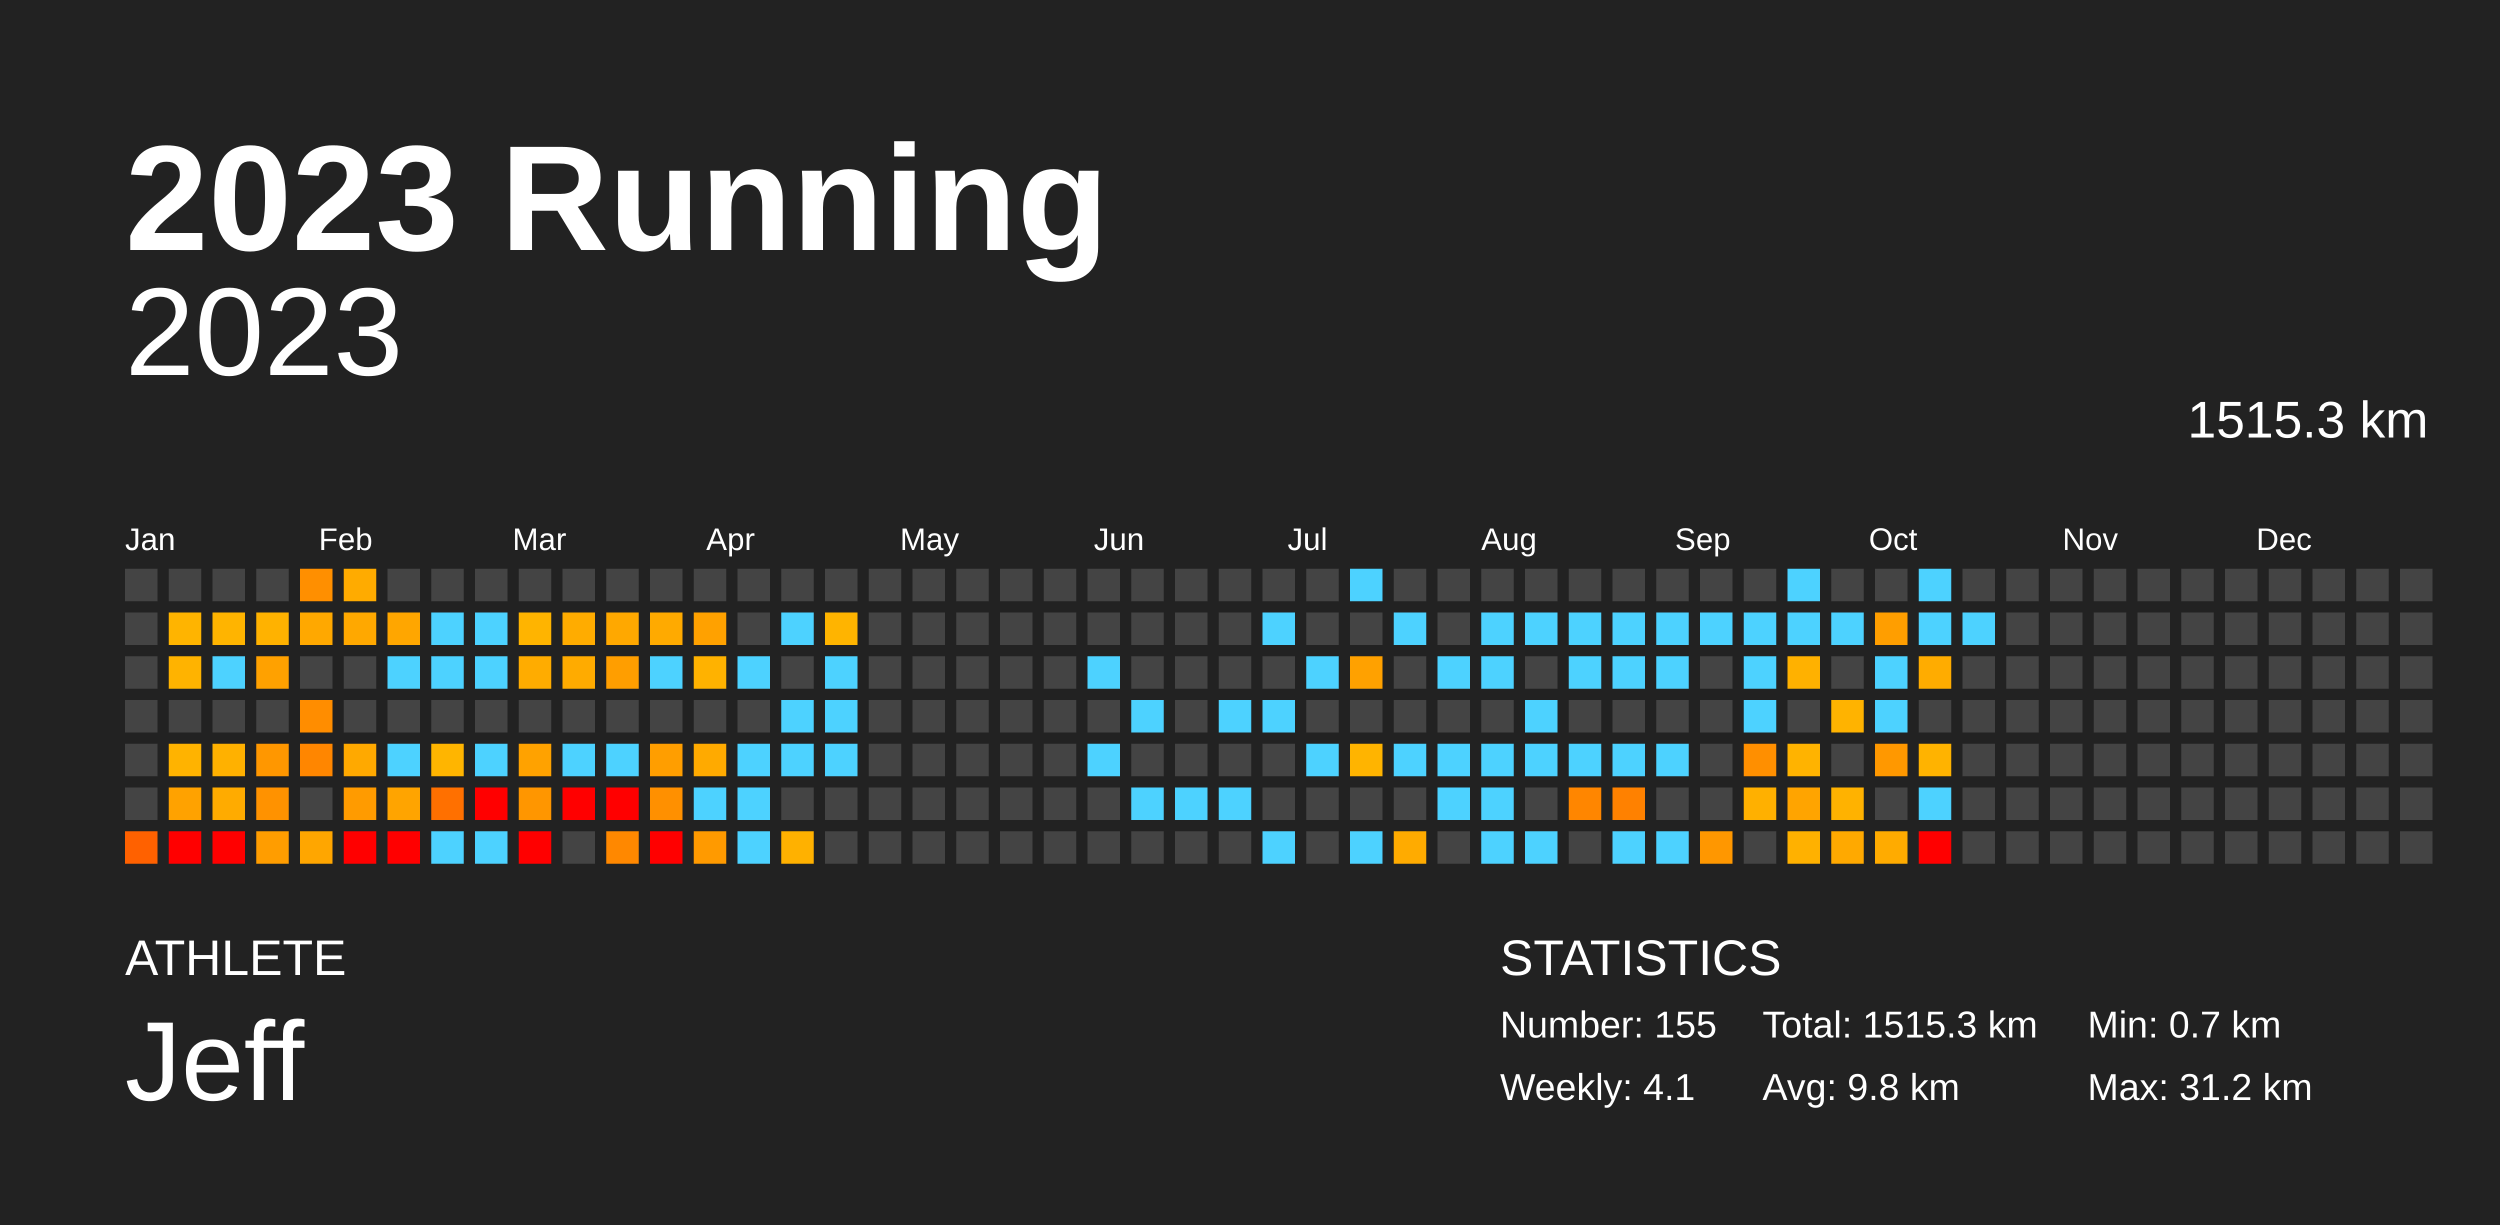
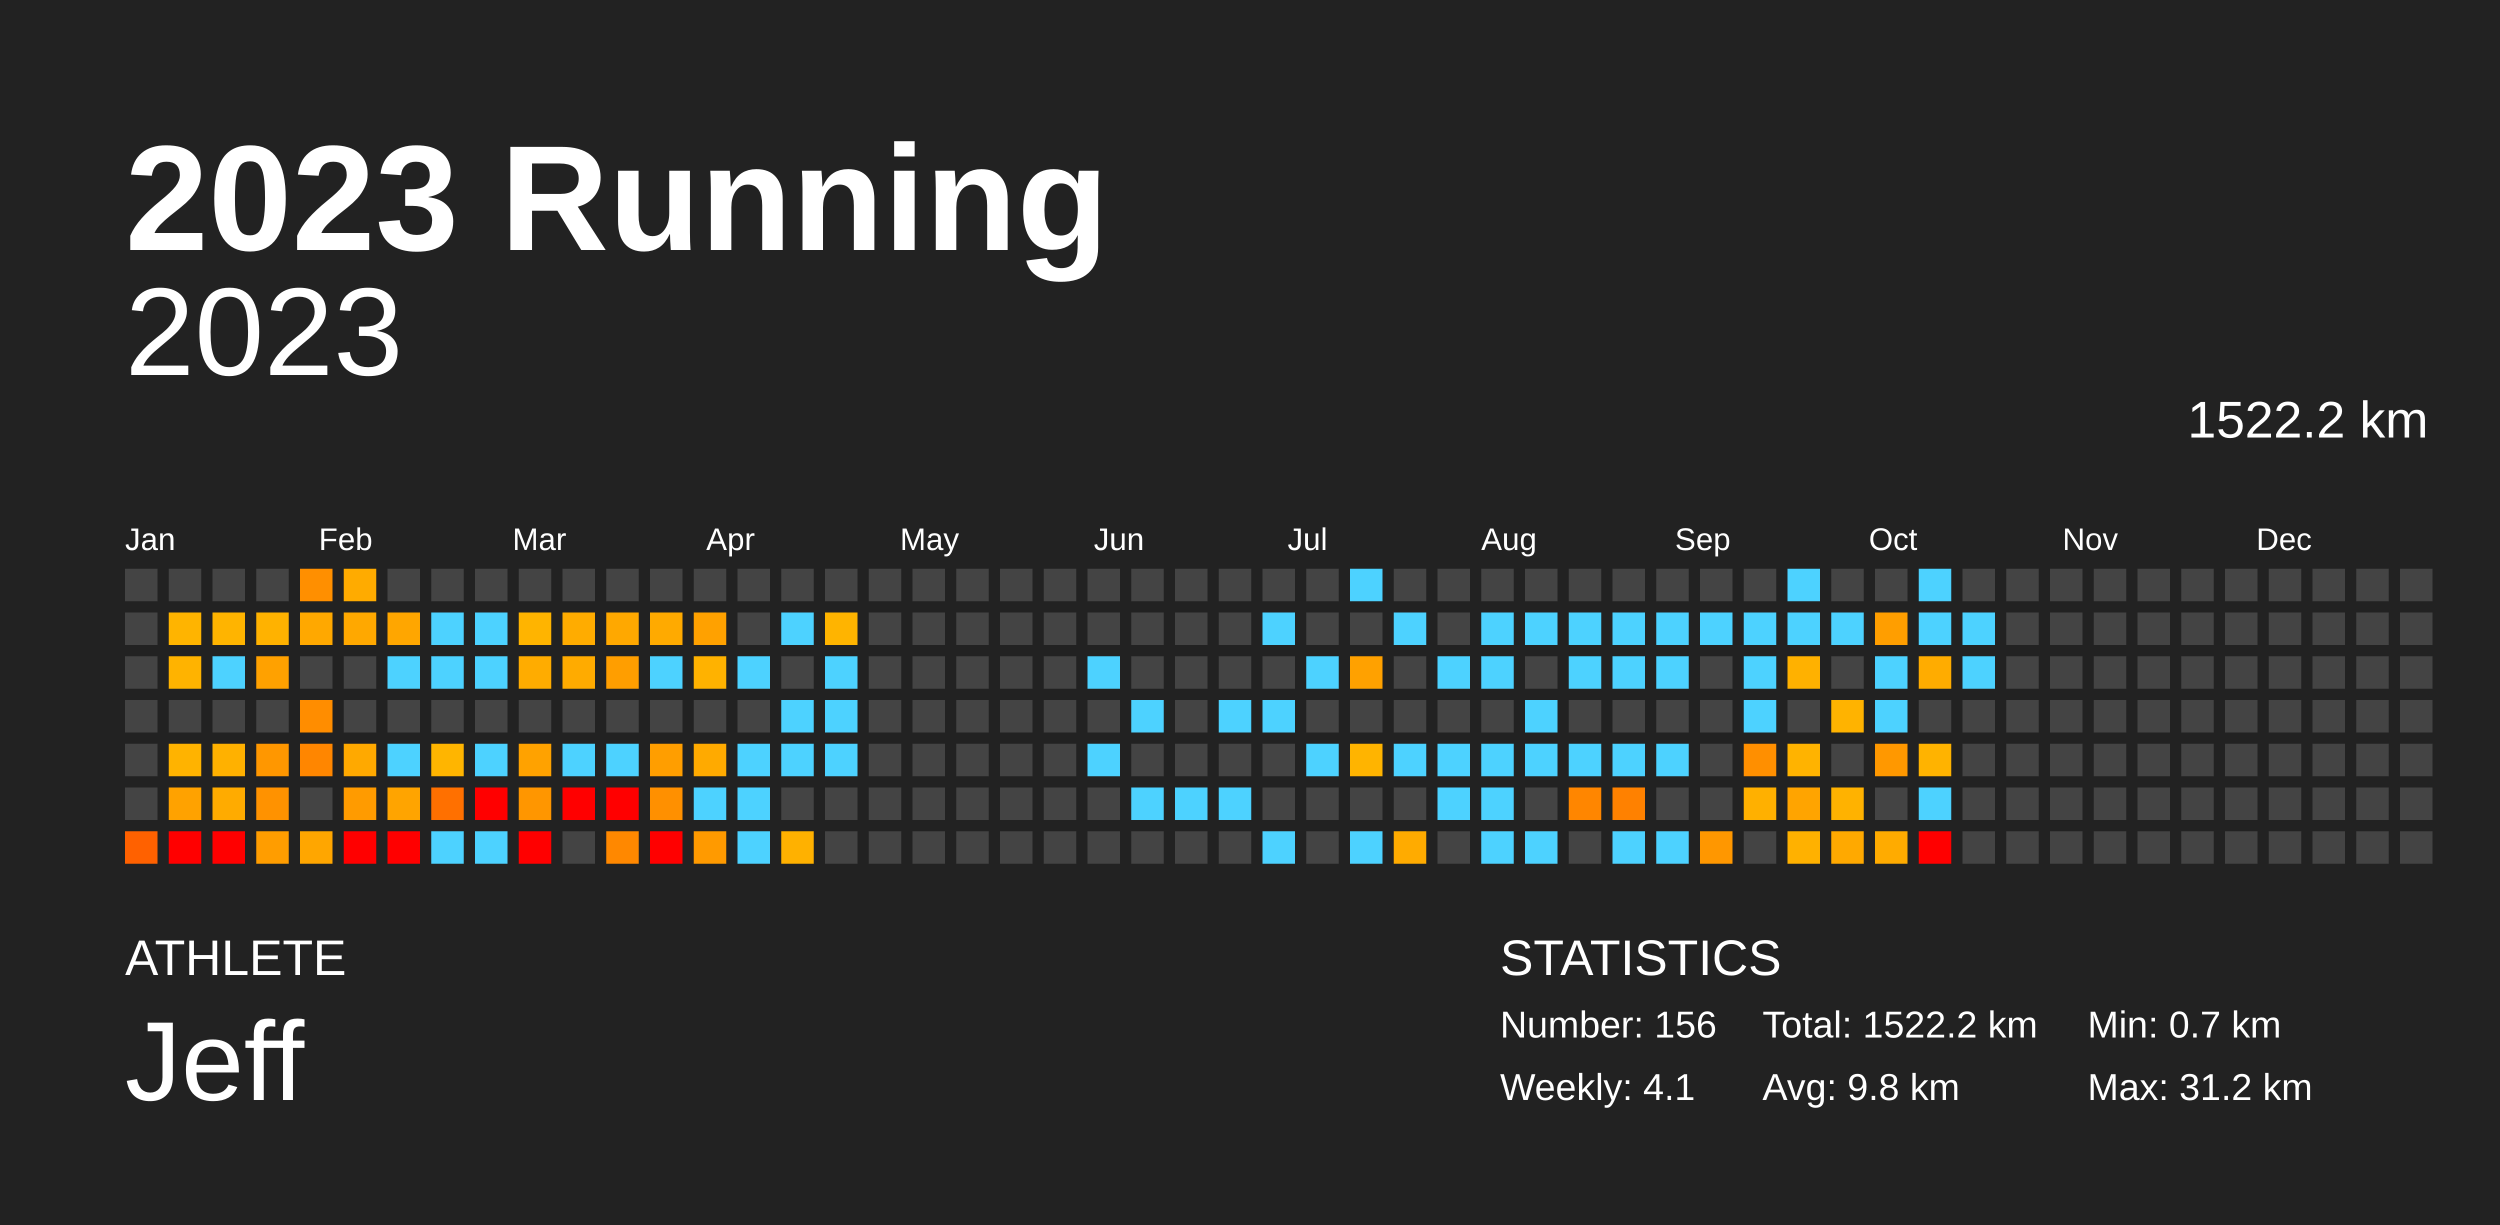
<svg xmlns="http://www.w3.org/2000/svg" baseProfile="full" height="98mm" version="1.1" viewBox="0,0,200,98" width="200mm">
  <defs />
  <rect fill="#222222" height="98" width="200" x="0" y="0" />
  <text fill="#FFFFFF" style="font-size:12px; font-family:Arial; font-weight:bold;" x="10" y="20">2023 Running</text>
  <text fill="#FFFFFF" style="font-size:4px; font-family:Arial" x="10" y="78">ATHLETE</text>
  <text fill="#FFFFFF" style="font-size:9px; font-family:Arial" x="10" y="88">Jeff</text>
  <text fill="#FFFFFF" style="font-size:4px; font-family:Arial" x="120" y="78">STATISTICS</text>
-   <text fill="#FFFFFF" style="font-size:3px; font-family:Arial" x="120" y="83">Number: 155</text>
+   <text fill="#FFFFFF" style="font-size:3px; font-family:Arial" x="120" y="83">Number: 156</text>
  <text fill="#FFFFFF" style="font-size:3px; font-family:Arial" x="120" y="88">Weekly: 4.1</text>
-   <text fill="#FFFFFF" style="font-size:3px; font-family:Arial" x="141" y="83">Total: 1515.3 km</text>
+   <text fill="#FFFFFF" style="font-size:3px; font-family:Arial" x="141" y="83">Total: 1522.2 km</text>
  <text fill="#FFFFFF" style="font-size:3px; font-family:Arial" x="141" y="88">Avg: 9.8 km</text>
  <text fill="#FFFFFF" style="font-size:3px; font-family:Arial" x="167" y="83">Min: 0.7 km</text>
  <text fill="#FFFFFF" style="font-size:3px; font-family:Arial" x="167" y="88">Max: 31.2 km</text>
  <text alignment-baseline="hanging" fill="#FFFFFF" style="font-size:10.0px; font-family:Arial;" x="10" y="30">2023</text>
-   <text alignment-baseline="hanging" fill="#FFFFFF" style="font-size:4.125px; font-family:Arial;" x="175" y="35">1515.3 km</text>
+   <text alignment-baseline="hanging" fill="#FFFFFF" style="font-size:4.125px; font-family:Arial;" x="175" y="35">1522.2 km</text>
  <text fill="#FFFFFF" style="font-size:2.5px; font-family:Arial" x="10.0" y="44">Jan</text>
  <text fill="#FFFFFF" style="font-size:2.5px; font-family:Arial" x="25.5" y="44">Feb</text>
  <text fill="#FFFFFF" style="font-size:2.5px; font-family:Arial" x="41.0" y="44">Mar</text>
  <text fill="#FFFFFF" style="font-size:2.5px; font-family:Arial" x="56.5" y="44">Apr</text>
  <text fill="#FFFFFF" style="font-size:2.5px; font-family:Arial" x="72.0" y="44">May</text>
  <text fill="#FFFFFF" style="font-size:2.5px; font-family:Arial" x="87.5" y="44">Jun</text>
  <text fill="#FFFFFF" style="font-size:2.5px; font-family:Arial" x="103.0" y="44">Jul</text>
  <text fill="#FFFFFF" style="font-size:2.5px; font-family:Arial" x="118.5" y="44">Aug</text>
  <text fill="#FFFFFF" style="font-size:2.5px; font-family:Arial" x="134.0" y="44">Sep</text>
  <text fill="#FFFFFF" style="font-size:2.5px; font-family:Arial" x="149.5" y="44">Oct</text>
  <text fill="#FFFFFF" style="font-size:2.5px; font-family:Arial" x="165.0" y="44">Nov</text>
  <text fill="#FFFFFF" style="font-size:2.5px; font-family:Arial" x="180.5" y="44">Dec</text>
  <rect fill="#444444" height="2.6" width="2.6" x="10.0" y="45.5" />
  <rect fill="#444444" height="2.6" width="2.6" x="10.0" y="49.0" />
  <rect fill="#444444" height="2.6" width="2.6" x="10.0" y="52.5" />
  <rect fill="#444444" height="2.6" width="2.6" x="10.0" y="56.0" />
  <rect fill="#444444" height="2.6" width="2.6" x="10.0" y="59.5" />
  <rect fill="#444444" height="2.6" width="2.6" x="10.0" y="63.0" />
  <rect fill="#ff6100" height="2.6" width="2.6" x="10.0" y="66.5" />
  <rect fill="#444444" height="2.6" width="2.6" x="13.5" y="45.5" />
  <rect fill="#ffb400" height="2.6" width="2.6" x="13.5" y="49.0" />
  <rect fill="#ffb300" height="2.6" width="2.6" x="13.5" y="52.5" />
  <rect fill="#444444" height="2.6" width="2.6" x="13.5" y="56.0" />
  <rect fill="#ffb300" height="2.6" width="2.6" x="13.5" y="59.5" />
  <rect fill="#ffa200" height="2.6" width="2.6" x="13.5" y="63.0" />
  <rect fill="red" height="2.6" width="2.6" x="13.5" y="66.5" />
  <rect fill="#444444" height="2.6" width="2.6" x="17.0" y="45.5" />
  <rect fill="#ffb400" height="2.6" width="2.6" x="17.0" y="49.0" />
  <rect fill="#4dd2ff" height="2.6" width="2.6" x="17.0" y="52.5" />
  <rect fill="#444444" height="2.6" width="2.6" x="17.0" y="56.0" />
  <rect fill="#ffb100" height="2.6" width="2.6" x="17.0" y="59.5" />
  <rect fill="#ffab00" height="2.6" width="2.6" x="17.0" y="63.0" />
  <rect fill="red" height="2.6" width="2.6" x="17.0" y="66.5" />
  <rect fill="#444444" height="2.6" width="2.6" x="20.5" y="45.5" />
  <rect fill="#ffb200" height="2.6" width="2.6" x="20.5" y="49.0" />
  <rect fill="#ffa100" height="2.6" width="2.6" x="20.5" y="52.5" />
  <rect fill="#444444" height="2.6" width="2.6" x="20.5" y="56.0" />
  <rect fill="#ff9700" height="2.6" width="2.6" x="20.5" y="59.5" />
  <rect fill="#ff9200" height="2.6" width="2.6" x="20.5" y="63.0" />
  <rect fill="#ff9d00" height="2.6" width="2.6" x="20.5" y="66.5" />
  <rect fill="#ff8f00" height="2.6" width="2.6" x="24.0" y="45.5" />
  <rect fill="#ffa800" height="2.6" width="2.6" x="24.0" y="49.0" />
  <rect fill="#444444" height="2.6" width="2.6" x="24.0" y="52.5" />
  <rect fill="#ff8d00" height="2.6" width="2.6" x="24.0" y="56.0" />
  <rect fill="#ff8600" height="2.6" width="2.6" x="24.0" y="59.5" />
  <rect fill="#444444" height="2.6" width="2.6" x="24.0" y="63.0" />
  <rect fill="#ffa600" height="2.6" width="2.6" x="24.0" y="66.5" />
  <rect fill="#ffab00" height="2.6" width="2.6" x="27.5" y="45.5" />
  <rect fill="#ffa800" height="2.6" width="2.6" x="27.5" y="49.0" />
  <rect fill="#444444" height="2.6" width="2.6" x="27.5" y="52.5" />
  <rect fill="#444444" height="2.6" width="2.6" x="27.5" y="56.0" />
  <rect fill="#ffa900" height="2.6" width="2.6" x="27.5" y="59.5" />
  <rect fill="#ff9b00" height="2.6" width="2.6" x="27.5" y="63.0" />
  <rect fill="red" height="2.6" width="2.6" x="27.5" y="66.5" />
  <rect fill="#444444" height="2.6" width="2.6" x="31.0" y="45.5" />
  <rect fill="#ffa600" height="2.6" width="2.6" x="31.0" y="49.0" />
  <rect fill="#4dd2ff" height="2.6" width="2.6" x="31.0" y="52.5" />
  <rect fill="#444444" height="2.6" width="2.6" x="31.0" y="56.0" />
  <rect fill="#4dd2ff" height="2.6" width="2.6" x="31.0" y="59.5" />
  <rect fill="#ffa400" height="2.6" width="2.6" x="31.0" y="63.0" />
  <rect fill="red" height="2.6" width="2.6" x="31.0" y="66.5" />
  <rect fill="#444444" height="2.6" width="2.6" x="34.5" y="45.5" />
  <rect fill="#4dd2ff" height="2.6" width="2.6" x="34.5" y="49.0" />
  <rect fill="#4dd2ff" height="2.6" width="2.6" x="34.5" y="52.5" />
  <rect fill="#444444" height="2.6" width="2.6" x="34.5" y="56.0" />
  <rect fill="#ffb500" height="2.6" width="2.6" x="34.5" y="59.5" />
  <rect fill="#ff7000" height="2.6" width="2.6" x="34.5" y="63.0" />
  <rect fill="#4dd2ff" height="2.6" width="2.6" x="34.5" y="66.5" />
  <rect fill="#444444" height="2.6" width="2.6" x="38.0" y="45.5" />
  <rect fill="#4dd2ff" height="2.6" width="2.6" x="38.0" y="49.0" />
  <rect fill="#4dd2ff" height="2.6" width="2.6" x="38.0" y="52.5" />
  <rect fill="#444444" height="2.6" width="2.6" x="38.0" y="56.0" />
  <rect fill="#4dd2ff" height="2.6" width="2.6" x="38.0" y="59.5" />
  <rect fill="red" height="2.6" width="2.6" x="38.0" y="63.0" />
  <rect fill="#4dd2ff" height="2.6" width="2.6" x="38.0" y="66.5" />
  <rect fill="#444444" height="2.6" width="2.6" x="41.5" y="45.5" />
  <rect fill="#ffb400" height="2.6" width="2.6" x="41.5" y="49.0" />
  <rect fill="#ffac00" height="2.6" width="2.6" x="41.5" y="52.5" />
  <rect fill="#444444" height="2.6" width="2.6" x="41.5" y="56.0" />
  <rect fill="#ffa200" height="2.6" width="2.6" x="41.5" y="59.5" />
  <rect fill="#ff9600" height="2.6" width="2.6" x="41.5" y="63.0" />
  <rect fill="red" height="2.6" width="2.6" x="41.5" y="66.5" />
  <rect fill="#444444" height="2.6" width="2.6" x="45.0" y="45.5" />
  <rect fill="#ffac00" height="2.6" width="2.6" x="45.0" y="49.0" />
  <rect fill="#ffab00" height="2.6" width="2.6" x="45.0" y="52.5" />
  <rect fill="#444444" height="2.6" width="2.6" x="45.0" y="56.0" />
  <rect fill="#4dd2ff" height="2.6" width="2.6" x="45.0" y="59.5" />
  <rect fill="red" height="2.6" width="2.6" x="45.0" y="63.0" />
  <rect fill="#444444" height="2.6" width="2.6" x="45.0" y="66.5" />
  <rect fill="#444444" height="2.6" width="2.6" x="48.5" y="45.5" />
  <rect fill="#ffa800" height="2.6" width="2.6" x="48.5" y="49.0" />
  <rect fill="#ff9e00" height="2.6" width="2.6" x="48.5" y="52.5" />
  <rect fill="#444444" height="2.6" width="2.6" x="48.5" y="56.0" />
  <rect fill="#4dd2ff" height="2.6" width="2.6" x="48.5" y="59.5" />
  <rect fill="red" height="2.6" width="2.6" x="48.5" y="63.0" />
  <rect fill="#ff8800" height="2.6" width="2.6" x="48.5" y="66.5" />
  <rect fill="#444444" height="2.6" width="2.6" x="52.0" y="45.5" />
  <rect fill="#ffaa00" height="2.6" width="2.6" x="52.0" y="49.0" />
  <rect fill="#4dd2ff" height="2.6" width="2.6" x="52.0" y="52.5" />
  <rect fill="#444444" height="2.6" width="2.6" x="52.0" y="56.0" />
  <rect fill="#ff9e00" height="2.6" width="2.6" x="52.0" y="59.5" />
  <rect fill="#ff9000" height="2.6" width="2.6" x="52.0" y="63.0" />
  <rect fill="red" height="2.6" width="2.6" x="52.0" y="66.5" />
  <rect fill="#444444" height="2.6" width="2.6" x="55.5" y="45.5" />
  <rect fill="#ffa100" height="2.6" width="2.6" x="55.5" y="49.0" />
  <rect fill="#ffb200" height="2.6" width="2.6" x="55.5" y="52.5" />
  <rect fill="#444444" height="2.6" width="2.6" x="55.5" y="56.0" />
  <rect fill="#ffaa00" height="2.6" width="2.6" x="55.5" y="59.5" />
  <rect fill="#4dd2ff" height="2.6" width="2.6" x="55.5" y="63.0" />
  <rect fill="#ff9a00" height="2.6" width="2.6" x="55.5" y="66.5" />
  <rect fill="#444444" height="2.6" width="2.6" x="59.0" y="45.5" />
  <rect fill="#444444" height="2.6" width="2.6" x="59.0" y="49.0" />
  <rect fill="#4dd2ff" height="2.6" width="2.6" x="59.0" y="52.5" />
  <rect fill="#444444" height="2.6" width="2.6" x="59.0" y="56.0" />
  <rect fill="#4dd2ff" height="2.6" width="2.6" x="59.0" y="59.5" />
  <rect fill="#4dd2ff" height="2.6" width="2.6" x="59.0" y="63.0" />
  <rect fill="#4dd2ff" height="2.6" width="2.6" x="59.0" y="66.5" />
  <rect fill="#444444" height="2.6" width="2.6" x="62.5" y="45.5" />
  <rect fill="#4dd2ff" height="2.6" width="2.6" x="62.5" y="49.0" />
  <rect fill="#444444" height="2.6" width="2.6" x="62.5" y="52.5" />
  <rect fill="#4dd2ff" height="2.6" width="2.6" x="62.5" y="56.0" />
  <rect fill="#4dd2ff" height="2.6" width="2.6" x="62.5" y="59.5" />
  <rect fill="#444444" height="2.6" width="2.6" x="62.5" y="63.0" />
  <rect fill="#ffb100" height="2.6" width="2.6" x="62.5" y="66.5" />
  <rect fill="#444444" height="2.6" width="2.6" x="66.0" y="45.5" />
  <rect fill="#ffb400" height="2.6" width="2.6" x="66.0" y="49.0" />
  <rect fill="#4dd2ff" height="2.6" width="2.6" x="66.0" y="52.5" />
  <rect fill="#4dd2ff" height="2.6" width="2.6" x="66.0" y="56.0" />
  <rect fill="#4dd2ff" height="2.6" width="2.6" x="66.0" y="59.5" />
  <rect fill="#444444" height="2.6" width="2.6" x="66.0" y="63.0" />
  <rect fill="#444444" height="2.6" width="2.6" x="66.0" y="66.5" />
  <rect fill="#444444" height="2.6" width="2.6" x="69.5" y="45.5" />
  <rect fill="#444444" height="2.6" width="2.6" x="69.5" y="49.0" />
  <rect fill="#444444" height="2.6" width="2.6" x="69.5" y="52.5" />
  <rect fill="#444444" height="2.6" width="2.6" x="69.5" y="56.0" />
  <rect fill="#444444" height="2.6" width="2.6" x="69.5" y="59.5" />
  <rect fill="#444444" height="2.6" width="2.6" x="69.5" y="63.0" />
  <rect fill="#444444" height="2.6" width="2.6" x="69.5" y="66.5" />
  <rect fill="#444444" height="2.6" width="2.6" x="73.0" y="45.5" />
  <rect fill="#444444" height="2.6" width="2.6" x="73.0" y="49.0" />
  <rect fill="#444444" height="2.6" width="2.6" x="73.0" y="52.5" />
  <rect fill="#444444" height="2.6" width="2.6" x="73.0" y="56.0" />
  <rect fill="#444444" height="2.6" width="2.6" x="73.0" y="59.5" />
  <rect fill="#444444" height="2.6" width="2.6" x="73.0" y="63.0" />
  <rect fill="#444444" height="2.6" width="2.6" x="73.0" y="66.5" />
  <rect fill="#444444" height="2.6" width="2.6" x="76.5" y="45.5" />
  <rect fill="#444444" height="2.6" width="2.6" x="76.5" y="49.0" />
  <rect fill="#444444" height="2.6" width="2.6" x="76.5" y="52.5" />
  <rect fill="#444444" height="2.6" width="2.6" x="76.5" y="56.0" />
  <rect fill="#444444" height="2.6" width="2.6" x="76.5" y="59.5" />
  <rect fill="#444444" height="2.6" width="2.6" x="76.5" y="63.0" />
  <rect fill="#444444" height="2.6" width="2.6" x="76.5" y="66.5" />
  <rect fill="#444444" height="2.6" width="2.6" x="80.0" y="45.5" />
  <rect fill="#444444" height="2.6" width="2.6" x="80.0" y="49.0" />
  <rect fill="#444444" height="2.6" width="2.6" x="80.0" y="52.5" />
  <rect fill="#444444" height="2.6" width="2.6" x="80.0" y="56.0" />
  <rect fill="#444444" height="2.6" width="2.6" x="80.0" y="59.5" />
  <rect fill="#444444" height="2.6" width="2.6" x="80.0" y="63.0" />
  <rect fill="#444444" height="2.6" width="2.6" x="80.0" y="66.5" />
  <rect fill="#444444" height="2.6" width="2.6" x="83.5" y="45.5" />
  <rect fill="#444444" height="2.6" width="2.6" x="83.5" y="49.0" />
  <rect fill="#444444" height="2.6" width="2.6" x="83.5" y="52.5" />
  <rect fill="#444444" height="2.6" width="2.6" x="83.5" y="56.0" />
  <rect fill="#444444" height="2.6" width="2.6" x="83.5" y="59.5" />
  <rect fill="#444444" height="2.6" width="2.6" x="83.5" y="63.0" />
  <rect fill="#444444" height="2.6" width="2.6" x="83.5" y="66.5" />
  <rect fill="#444444" height="2.6" width="2.6" x="87.0" y="45.5" />
  <rect fill="#444444" height="2.6" width="2.6" x="87.0" y="49.0" />
  <rect fill="#4dd2ff" height="2.6" width="2.6" x="87.0" y="52.5" />
  <rect fill="#444444" height="2.6" width="2.6" x="87.0" y="56.0" />
  <rect fill="#4dd2ff" height="2.6" width="2.6" x="87.0" y="59.5" />
  <rect fill="#444444" height="2.6" width="2.6" x="87.0" y="63.0" />
  <rect fill="#444444" height="2.6" width="2.6" x="87.0" y="66.5" />
  <rect fill="#444444" height="2.6" width="2.6" x="90.5" y="45.5" />
  <rect fill="#444444" height="2.6" width="2.6" x="90.5" y="49.0" />
  <rect fill="#444444" height="2.6" width="2.6" x="90.5" y="52.5" />
  <rect fill="#4dd2ff" height="2.6" width="2.6" x="90.5" y="56.0" />
  <rect fill="#444444" height="2.6" width="2.6" x="90.5" y="59.5" />
  <rect fill="#4dd2ff" height="2.6" width="2.6" x="90.5" y="63.0" />
  <rect fill="#444444" height="2.6" width="2.6" x="90.5" y="66.5" />
  <rect fill="#444444" height="2.6" width="2.6" x="94.0" y="45.5" />
  <rect fill="#444444" height="2.6" width="2.6" x="94.0" y="49.0" />
  <rect fill="#444444" height="2.6" width="2.6" x="94.0" y="52.5" />
  <rect fill="#444444" height="2.6" width="2.6" x="94.0" y="56.0" />
  <rect fill="#444444" height="2.6" width="2.6" x="94.0" y="59.5" />
  <rect fill="#4dd2ff" height="2.6" width="2.6" x="94.0" y="63.0" />
  <rect fill="#444444" height="2.6" width="2.6" x="94.0" y="66.5" />
  <rect fill="#444444" height="2.6" width="2.6" x="97.5" y="45.5" />
  <rect fill="#444444" height="2.6" width="2.6" x="97.5" y="49.0" />
  <rect fill="#444444" height="2.6" width="2.6" x="97.5" y="52.5" />
  <rect fill="#4dd2ff" height="2.6" width="2.6" x="97.5" y="56.0" />
  <rect fill="#444444" height="2.6" width="2.6" x="97.5" y="59.5" />
  <rect fill="#4dd2ff" height="2.6" width="2.6" x="97.5" y="63.0" />
  <rect fill="#444444" height="2.6" width="2.6" x="97.5" y="66.5" />
  <rect fill="#444444" height="2.6" width="2.6" x="101.0" y="45.5" />
  <rect fill="#4dd2ff" height="2.6" width="2.6" x="101.0" y="49.0" />
  <rect fill="#444444" height="2.6" width="2.6" x="101.0" y="52.5" />
  <rect fill="#4dd2ff" height="2.6" width="2.6" x="101.0" y="56.0" />
  <rect fill="#444444" height="2.6" width="2.6" x="101.0" y="59.5" />
  <rect fill="#444444" height="2.6" width="2.6" x="101.0" y="63.0" />
  <rect fill="#4dd2ff" height="2.6" width="2.6" x="101.0" y="66.5" />
  <rect fill="#444444" height="2.6" width="2.6" x="104.5" y="45.5" />
  <rect fill="#444444" height="2.6" width="2.6" x="104.5" y="49.0" />
  <rect fill="#4dd2ff" height="2.6" width="2.6" x="104.5" y="52.5" />
  <rect fill="#444444" height="2.6" width="2.6" x="104.5" y="56.0" />
  <rect fill="#4dd2ff" height="2.6" width="2.6" x="104.5" y="59.5" />
  <rect fill="#444444" height="2.6" width="2.6" x="104.5" y="63.0" />
  <rect fill="#444444" height="2.6" width="2.6" x="104.5" y="66.5" />
  <rect fill="#4dd2ff" height="2.6" width="2.6" x="108.0" y="45.5" />
  <rect fill="#444444" height="2.6" width="2.6" x="108.0" y="49.0" />
  <rect fill="#ffa100" height="2.6" width="2.6" x="108.0" y="52.5" />
  <rect fill="#444444" height="2.6" width="2.6" x="108.0" y="56.0" />
  <rect fill="#ffb400" height="2.6" width="2.6" x="108.0" y="59.5" />
  <rect fill="#444444" height="2.6" width="2.6" x="108.0" y="63.0" />
  <rect fill="#4dd2ff" height="2.6" width="2.6" x="108.0" y="66.5" />
  <rect fill="#444444" height="2.6" width="2.6" x="111.5" y="45.5" />
  <rect fill="#4dd2ff" height="2.6" width="2.6" x="111.5" y="49.0" />
  <rect fill="#444444" height="2.6" width="2.6" x="111.5" y="52.5" />
  <rect fill="#444444" height="2.6" width="2.6" x="111.5" y="56.0" />
  <rect fill="#4dd2ff" height="2.6" width="2.6" x="111.5" y="59.5" />
  <rect fill="#444444" height="2.6" width="2.6" x="111.5" y="63.0" />
  <rect fill="#ffab00" height="2.6" width="2.6" x="111.5" y="66.5" />
  <rect fill="#444444" height="2.6" width="2.6" x="115.0" y="45.5" />
  <rect fill="#444444" height="2.6" width="2.6" x="115.0" y="49.0" />
  <rect fill="#4dd2ff" height="2.6" width="2.6" x="115.0" y="52.5" />
  <rect fill="#444444" height="2.6" width="2.6" x="115.0" y="56.0" />
  <rect fill="#4dd2ff" height="2.6" width="2.6" x="115.0" y="59.5" />
  <rect fill="#4dd2ff" height="2.6" width="2.6" x="115.0" y="63.0" />
  <rect fill="#444444" height="2.6" width="2.6" x="115.0" y="66.5" />
  <rect fill="#444444" height="2.6" width="2.6" x="118.5" y="45.5" />
  <rect fill="#4dd2ff" height="2.6" width="2.6" x="118.5" y="49.0" />
  <rect fill="#4dd2ff" height="2.6" width="2.6" x="118.5" y="52.5" />
  <rect fill="#444444" height="2.6" width="2.6" x="118.5" y="56.0" />
  <rect fill="#4dd2ff" height="2.6" width="2.6" x="118.5" y="59.5" />
  <rect fill="#4dd2ff" height="2.6" width="2.6" x="118.5" y="63.0" />
  <rect fill="#4dd2ff" height="2.6" width="2.6" x="118.5" y="66.5" />
  <rect fill="#444444" height="2.6" width="2.6" x="122.0" y="45.5" />
  <rect fill="#4dd2ff" height="2.6" width="2.6" x="122.0" y="49.0" />
  <rect fill="#444444" height="2.6" width="2.6" x="122.0" y="52.5" />
  <rect fill="#4dd2ff" height="2.6" width="2.6" x="122.0" y="56.0" />
  <rect fill="#4dd2ff" height="2.6" width="2.6" x="122.0" y="59.5" />
  <rect fill="#444444" height="2.6" width="2.6" x="122.0" y="63.0" />
  <rect fill="#4dd2ff" height="2.6" width="2.6" x="122.0" y="66.5" />
  <rect fill="#444444" height="2.6" width="2.6" x="125.5" y="45.5" />
  <rect fill="#4dd2ff" height="2.6" width="2.6" x="125.5" y="49.0" />
  <rect fill="#4dd2ff" height="2.6" width="2.6" x="125.5" y="52.5" />
  <rect fill="#444444" height="2.6" width="2.6" x="125.5" y="56.0" />
  <rect fill="#4dd2ff" height="2.6" width="2.6" x="125.5" y="59.5" />
  <rect fill="#ff8600" height="2.6" width="2.6" x="125.5" y="63.0" />
  <rect fill="#444444" height="2.6" width="2.6" x="125.5" y="66.5" />
  <rect fill="#444444" height="2.6" width="2.6" x="129.0" y="45.5" />
  <rect fill="#4dd2ff" height="2.6" width="2.6" x="129.0" y="49.0" />
  <rect fill="#4dd2ff" height="2.6" width="2.6" x="129.0" y="52.5" />
  <rect fill="#444444" height="2.6" width="2.6" x="129.0" y="56.0" />
  <rect fill="#4dd2ff" height="2.6" width="2.6" x="129.0" y="59.5" />
  <rect fill="#ff8100" height="2.6" width="2.6" x="129.0" y="63.0" />
  <rect fill="#4dd2ff" height="2.6" width="2.6" x="129.0" y="66.5" />
  <rect fill="#444444" height="2.6" width="2.6" x="132.5" y="45.5" />
  <rect fill="#4dd2ff" height="2.6" width="2.6" x="132.5" y="49.0" />
  <rect fill="#4dd2ff" height="2.6" width="2.6" x="132.5" y="52.5" />
  <rect fill="#444444" height="2.6" width="2.6" x="132.5" y="56.0" />
  <rect fill="#4dd2ff" height="2.6" width="2.6" x="132.5" y="59.5" />
  <rect fill="#444444" height="2.6" width="2.6" x="132.5" y="63.0" />
  <rect fill="#4dd2ff" height="2.6" width="2.6" x="132.5" y="66.5" />
  <rect fill="#444444" height="2.6" width="2.6" x="136.0" y="45.5" />
  <rect fill="#4dd2ff" height="2.6" width="2.6" x="136.0" y="49.0" />
  <rect fill="#444444" height="2.6" width="2.6" x="136.0" y="52.5" />
  <rect fill="#444444" height="2.6" width="2.6" x="136.0" y="56.0" />
  <rect fill="#444444" height="2.6" width="2.6" x="136.0" y="59.5" />
  <rect fill="#444444" height="2.6" width="2.6" x="136.0" y="63.0" />
  <rect fill="#ff9700" height="2.6" width="2.6" x="136.0" y="66.5" />
  <rect fill="#444444" height="2.6" width="2.6" x="139.5" y="45.5" />
  <rect fill="#4dd2ff" height="2.6" width="2.6" x="139.5" y="49.0" />
  <rect fill="#4dd2ff" height="2.6" width="2.6" x="139.5" y="52.5" />
  <rect fill="#4dd2ff" height="2.6" width="2.6" x="139.5" y="56.0" />
  <rect fill="#ff8f00" height="2.6" width="2.6" x="139.5" y="59.5" />
  <rect fill="#ffb000" height="2.6" width="2.6" x="139.5" y="63.0" />
  <rect fill="#444444" height="2.6" width="2.6" x="139.5" y="66.5" />
  <rect fill="#4dd2ff" height="2.6" width="2.6" x="143.0" y="45.5" />
  <rect fill="#4dd2ff" height="2.6" width="2.6" x="143.0" y="49.0" />
  <rect fill="#ffb100" height="2.6" width="2.6" x="143.0" y="52.5" />
  <rect fill="#444444" height="2.6" width="2.6" x="143.0" y="56.0" />
  <rect fill="#ffb300" height="2.6" width="2.6" x="143.0" y="59.5" />
  <rect fill="#ffa400" height="2.6" width="2.6" x="143.0" y="63.0" />
  <rect fill="#ffb100" height="2.6" width="2.6" x="143.0" y="66.5" />
  <rect fill="#444444" height="2.6" width="2.6" x="146.5" y="45.5" />
  <rect fill="#4dd2ff" height="2.6" width="2.6" x="146.5" y="49.0" />
  <rect fill="#444444" height="2.6" width="2.6" x="146.5" y="52.5" />
  <rect fill="#ffb300" height="2.6" width="2.6" x="146.5" y="56.0" />
  <rect fill="#444444" height="2.6" width="2.6" x="146.5" y="59.5" />
  <rect fill="#ffb200" height="2.6" width="2.6" x="146.5" y="63.0" />
  <rect fill="#ffa900" height="2.6" width="2.6" x="146.5" y="66.5" />
  <rect fill="#444444" height="2.6" width="2.6" x="150.0" y="45.5" />
  <rect fill="#ff9e00" height="2.6" width="2.6" x="150.0" y="49.0" />
  <rect fill="#4dd2ff" height="2.6" width="2.6" x="150.0" y="52.5" />
  <rect fill="#4dd2ff" height="2.6" width="2.6" x="150.0" y="56.0" />
  <rect fill="#ff9800" height="2.6" width="2.6" x="150.0" y="59.5" />
  <rect fill="#444444" height="2.6" width="2.6" x="150.0" y="63.0" />
  <rect fill="#ffab00" height="2.6" width="2.6" x="150.0" y="66.5" />
  <rect fill="#4dd2ff" height="2.6" width="2.6" x="153.5" y="45.5" />
  <rect fill="#4dd2ff" height="2.6" width="2.6" x="153.5" y="49.0" />
  <rect fill="#ffac00" height="2.6" width="2.6" x="153.5" y="52.5" />
  <rect fill="#444444" height="2.6" width="2.6" x="153.5" y="56.0" />
  <rect fill="#ffb300" height="2.6" width="2.6" x="153.5" y="59.5" />
  <rect fill="#4dd2ff" height="2.6" width="2.6" x="153.5" y="63.0" />
  <rect fill="red" height="2.6" width="2.6" x="153.5" y="66.5" />
  <rect fill="#444444" height="2.6" width="2.6" x="157.0" y="45.5" />
  <rect fill="#4dd2ff" height="2.6" width="2.6" x="157.0" y="49.0" />
-   <rect fill="#444444" height="2.6" width="2.6" x="157.0" y="52.5" />
+   <rect fill="#4dd2ff" height="2.6" width="2.6" x="157.0" y="52.5" />
  <rect fill="#444444" height="2.6" width="2.6" x="157.0" y="56.0" />
  <rect fill="#444444" height="2.6" width="2.6" x="157.0" y="59.5" />
  <rect fill="#444444" height="2.6" width="2.6" x="157.0" y="63.0" />
  <rect fill="#444444" height="2.6" width="2.6" x="157.0" y="66.5" />
  <rect fill="#444444" height="2.6" width="2.6" x="160.5" y="45.5" />
  <rect fill="#444444" height="2.6" width="2.6" x="160.5" y="49.0" />
  <rect fill="#444444" height="2.6" width="2.6" x="160.5" y="52.5" />
  <rect fill="#444444" height="2.6" width="2.6" x="160.5" y="56.0" />
  <rect fill="#444444" height="2.6" width="2.6" x="160.5" y="59.5" />
  <rect fill="#444444" height="2.6" width="2.6" x="160.5" y="63.0" />
  <rect fill="#444444" height="2.6" width="2.6" x="160.5" y="66.5" />
  <rect fill="#444444" height="2.6" width="2.6" x="164.0" y="45.5" />
  <rect fill="#444444" height="2.6" width="2.6" x="164.0" y="49.0" />
  <rect fill="#444444" height="2.6" width="2.6" x="164.0" y="52.5" />
  <rect fill="#444444" height="2.6" width="2.6" x="164.0" y="56.0" />
  <rect fill="#444444" height="2.6" width="2.6" x="164.0" y="59.5" />
  <rect fill="#444444" height="2.6" width="2.6" x="164.0" y="63.0" />
  <rect fill="#444444" height="2.6" width="2.6" x="164.0" y="66.5" />
  <rect fill="#444444" height="2.6" width="2.6" x="167.5" y="45.5" />
  <rect fill="#444444" height="2.6" width="2.6" x="167.5" y="49.0" />
  <rect fill="#444444" height="2.6" width="2.6" x="167.5" y="52.5" />
  <rect fill="#444444" height="2.6" width="2.6" x="167.5" y="56.0" />
  <rect fill="#444444" height="2.6" width="2.6" x="167.5" y="59.5" />
  <rect fill="#444444" height="2.6" width="2.6" x="167.5" y="63.0" />
  <rect fill="#444444" height="2.6" width="2.6" x="167.5" y="66.5" />
  <rect fill="#444444" height="2.6" width="2.6" x="171.0" y="45.5" />
  <rect fill="#444444" height="2.6" width="2.6" x="171.0" y="49.0" />
  <rect fill="#444444" height="2.6" width="2.6" x="171.0" y="52.5" />
  <rect fill="#444444" height="2.6" width="2.6" x="171.0" y="56.0" />
  <rect fill="#444444" height="2.6" width="2.6" x="171.0" y="59.5" />
  <rect fill="#444444" height="2.6" width="2.6" x="171.0" y="63.0" />
  <rect fill="#444444" height="2.6" width="2.6" x="171.0" y="66.5" />
  <rect fill="#444444" height="2.6" width="2.6" x="174.5" y="45.5" />
  <rect fill="#444444" height="2.6" width="2.6" x="174.5" y="49.0" />
  <rect fill="#444444" height="2.6" width="2.6" x="174.5" y="52.5" />
  <rect fill="#444444" height="2.6" width="2.6" x="174.5" y="56.0" />
  <rect fill="#444444" height="2.6" width="2.6" x="174.5" y="59.5" />
  <rect fill="#444444" height="2.6" width="2.6" x="174.5" y="63.0" />
  <rect fill="#444444" height="2.6" width="2.6" x="174.5" y="66.5" />
  <rect fill="#444444" height="2.6" width="2.6" x="178.0" y="45.5" />
  <rect fill="#444444" height="2.6" width="2.6" x="178.0" y="49.0" />
  <rect fill="#444444" height="2.6" width="2.6" x="178.0" y="52.5" />
  <rect fill="#444444" height="2.6" width="2.6" x="178.0" y="56.0" />
  <rect fill="#444444" height="2.6" width="2.6" x="178.0" y="59.5" />
  <rect fill="#444444" height="2.6" width="2.6" x="178.0" y="63.0" />
  <rect fill="#444444" height="2.6" width="2.6" x="178.0" y="66.5" />
  <rect fill="#444444" height="2.6" width="2.6" x="181.5" y="45.5" />
  <rect fill="#444444" height="2.6" width="2.6" x="181.5" y="49.0" />
  <rect fill="#444444" height="2.6" width="2.6" x="181.5" y="52.5" />
  <rect fill="#444444" height="2.6" width="2.6" x="181.5" y="56.0" />
  <rect fill="#444444" height="2.6" width="2.6" x="181.5" y="59.5" />
  <rect fill="#444444" height="2.6" width="2.6" x="181.5" y="63.0" />
  <rect fill="#444444" height="2.6" width="2.6" x="181.5" y="66.5" />
  <rect fill="#444444" height="2.6" width="2.6" x="185.0" y="45.5" />
  <rect fill="#444444" height="2.6" width="2.6" x="185.0" y="49.0" />
  <rect fill="#444444" height="2.6" width="2.6" x="185.0" y="52.5" />
  <rect fill="#444444" height="2.6" width="2.6" x="185.0" y="56.0" />
  <rect fill="#444444" height="2.6" width="2.6" x="185.0" y="59.5" />
  <rect fill="#444444" height="2.6" width="2.6" x="185.0" y="63.0" />
  <rect fill="#444444" height="2.6" width="2.6" x="185.0" y="66.5" />
  <rect fill="#444444" height="2.6" width="2.6" x="188.5" y="45.5" />
  <rect fill="#444444" height="2.6" width="2.6" x="188.5" y="49.0" />
  <rect fill="#444444" height="2.6" width="2.6" x="188.5" y="52.5" />
  <rect fill="#444444" height="2.6" width="2.6" x="188.5" y="56.0" />
  <rect fill="#444444" height="2.6" width="2.6" x="188.5" y="59.5" />
  <rect fill="#444444" height="2.6" width="2.6" x="188.5" y="63.0" />
  <rect fill="#444444" height="2.6" width="2.6" x="188.5" y="66.5" />
  <rect fill="#444444" height="2.6" width="2.6" x="192.0" y="45.5" />
  <rect fill="#444444" height="2.6" width="2.6" x="192.0" y="49.0" />
  <rect fill="#444444" height="2.6" width="2.6" x="192.0" y="52.5" />
  <rect fill="#444444" height="2.6" width="2.6" x="192.0" y="56.0" />
  <rect fill="#444444" height="2.6" width="2.6" x="192.0" y="59.5" />
  <rect fill="#444444" height="2.6" width="2.6" x="192.0" y="63.0" />
  <rect fill="#444444" height="2.6" width="2.6" x="192.0" y="66.5" />
</svg>
